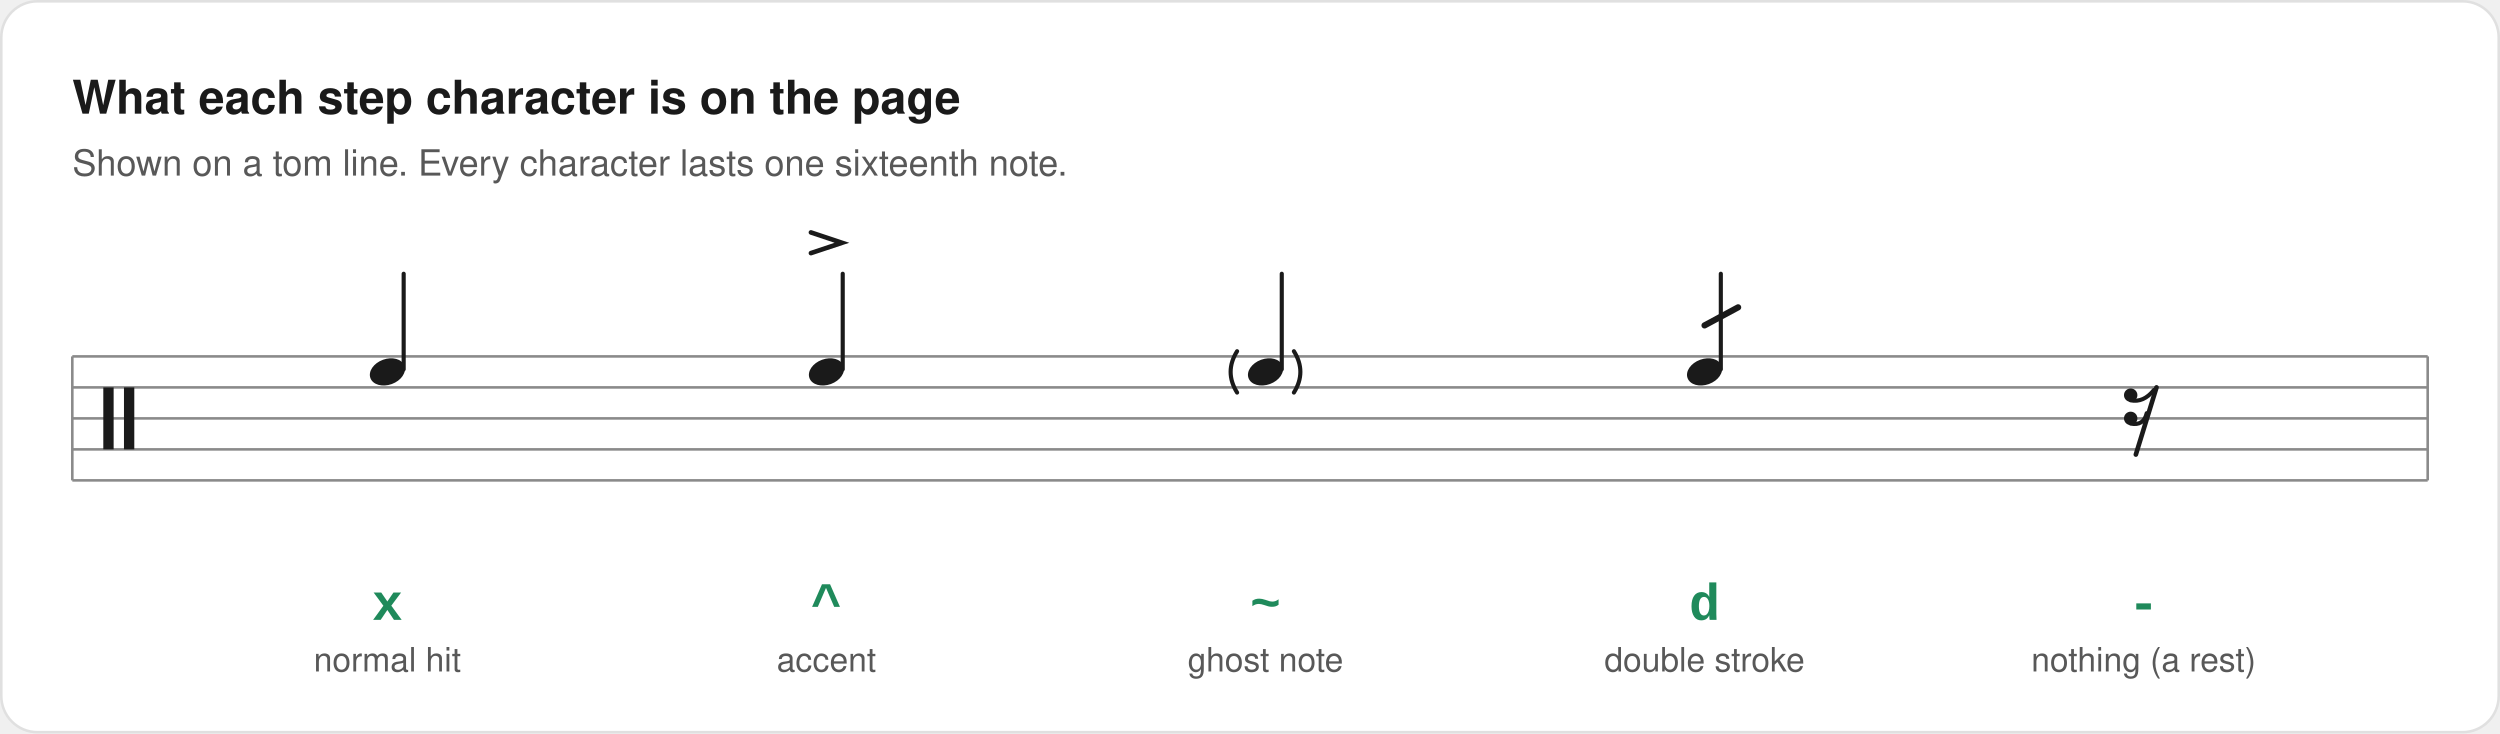
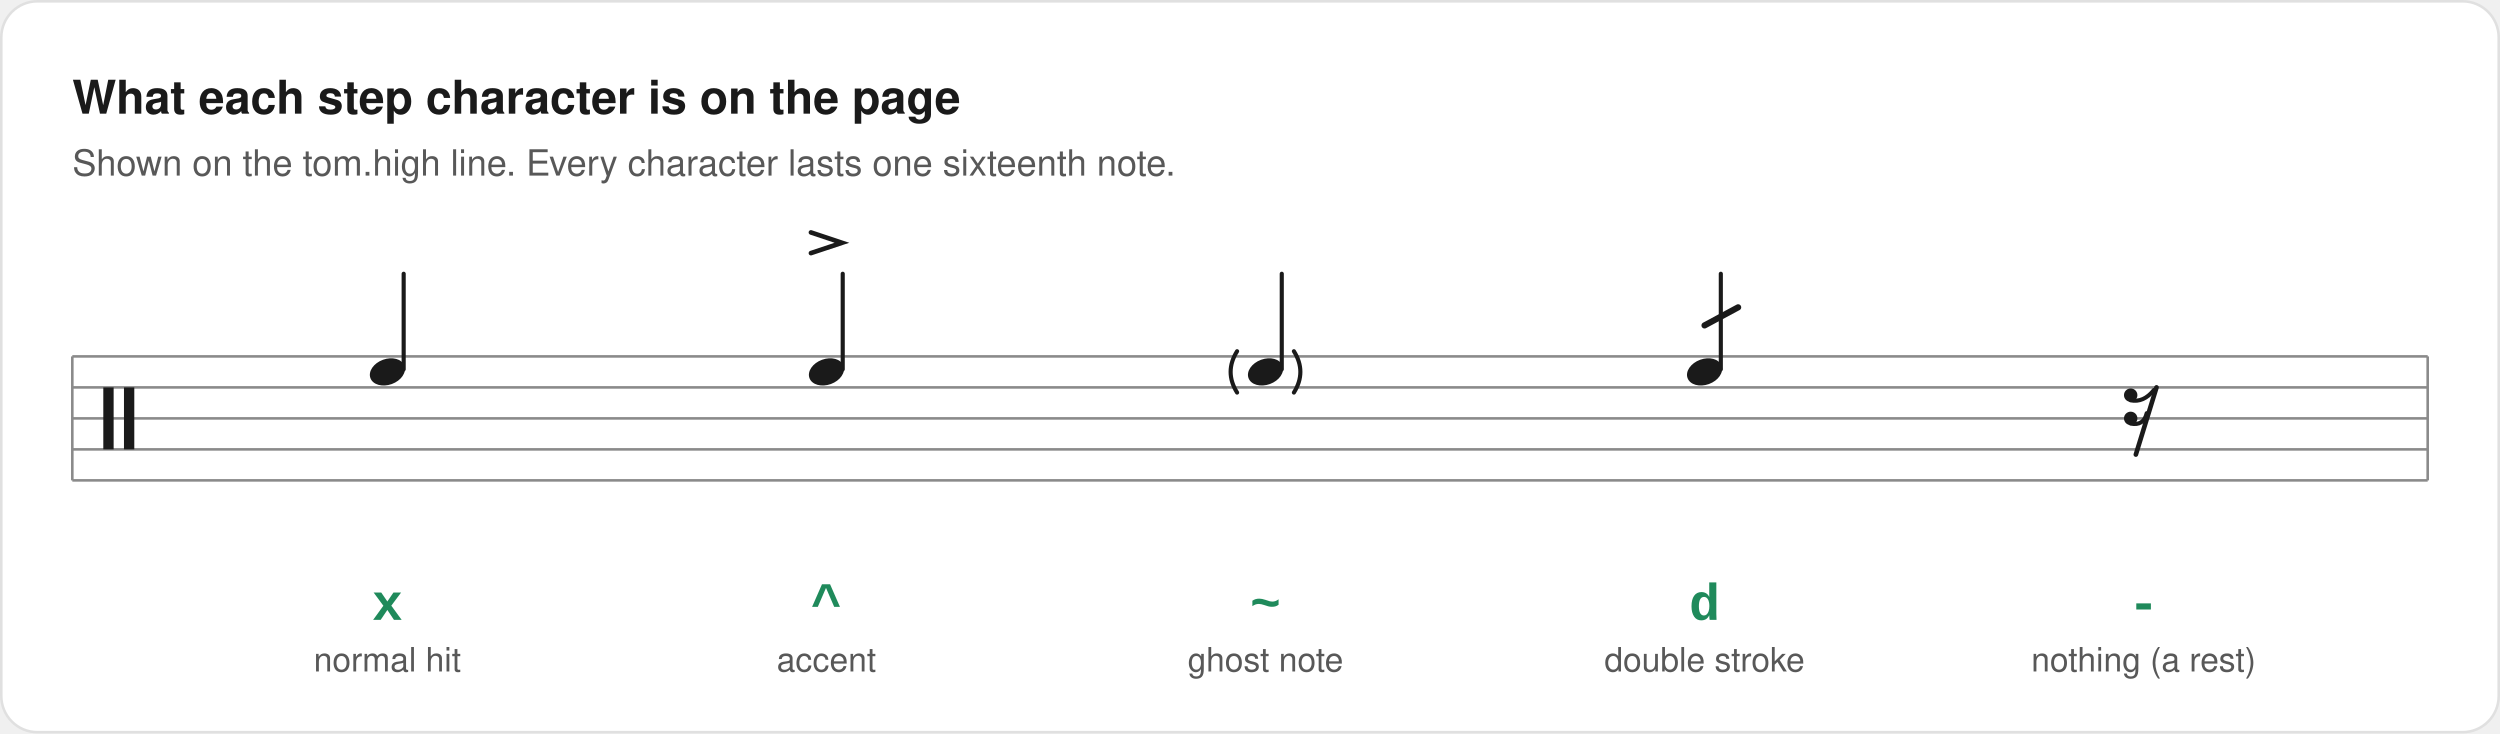
<svg xmlns="http://www.w3.org/2000/svg" width="968" height="284" viewBox="0 0 968 284" role="img">
  <style>
.card{fill:#ffffff;stroke:#e0e0e0}
.code{fill:#f5f5f5}
.m{font-family:ui-monospace,SFMono-Regular,Menlo,Consolas,'Liberation Mono',monospace;font-size:15px}
.s{font-family:-apple-system,BlinkMacSystemFont,'Segoe UI',Helvetica,Arial,sans-serif;font-size:14px;fill:#1a1a1a}
.h{font-family:-apple-system,BlinkMacSystemFont,'Segoe UI',Helvetica,Arial,sans-serif;font-size:18px;font-weight:700;fill:#1a1a1a}
.dim{fill:#585858} .mute{fill:#8a8a8a}
.kw{fill:#6f42c1;font-weight:600} .val{fill:#032f62} .inst{fill:#005cc5;font-weight:700}
.word{fill:#8a4cd4} .step{fill:#1f8a5b} .com{fill:#8a8a8a;font-style:italic} .p{fill:#999}
.root{fill:#1a1a1a;font-weight:600} .ext{fill:#d97706} .bar{fill:#c5c5c5}
.wire{stroke:#c9d4e3;stroke-width:1.5;fill:none} .dot{fill:#1a73e8}
.cell{fill:#ececec} .alt{fill:#e1e7f0} .hit{fill:#1a73e8} .soft{fill:#8ab4f8}
.rule{stroke:#1a1a1a;stroke-width:2} .grid{stroke:#d0d0d0;stroke-width:1}
.brace{stroke:#1a73e8;stroke-width:2;fill:none} .accent{fill:#1a73e8}
.ink{fill:#1a1a1a} .pen{stroke:#1a1a1a;fill:none;stroke-linecap:round} .staff{stroke:#8a8a8a;stroke-width:1}
@media (prefers-color-scheme: dark) {
.card{fill:#21252b;stroke:#353b46} .code{fill:#1b1e23}
.s,.h{fill:#e1e4e8} .dim{fill:#aab1bf} .mute{fill:#7c828c}
.kw{fill:#c792ea} .val{fill:#9ecbff} .inst{fill:#82aaff} .word{fill:#d39bff}
.step{fill:#80e7b3} .com{fill:#6b7280} .p{fill:#6b7280} .root{fill:#e1e4e8}
.ext{fill:#ffcb6b} .bar{fill:#4a5163} .wire{stroke:#3d4656} .dot{fill:#7eb6ff}
.cell{fill:#2c313a} .alt{fill:#343c4a} .hit{fill:#4f8fea} .soft{fill:#2f5f9e}
.rule{stroke:#e1e4e8} .ink{fill:#e1e4e8} .pen{stroke:#e1e4e8} .staff{stroke:#7c828c} .grid{stroke:#3d4656} .brace{stroke:#7eb6ff} .accent{fill:#7eb6ff}
}
</style>
  <rect class="card" x="0.5" y="0.5" width="967" height="283" rx="14" />
  <text class="h" x="28" y="44">What each step character is on the page</text>
-   <text class="s dim" x="28" y="68">Shown on a tom line. Every character lasts one sixteenth note.</text>
+   <text class="s dim" x="28" y="68">Shown on the tom.high line. Every character lasts one sixteenth note.</text>
  <path class="staff" d="M28 138 H940" />
  <path class="staff" d="M28 150 H940" />
  <path class="staff" d="M28 162 H940" />
  <path class="staff" d="M28 174 H940" />
  <path class="staff" d="M28 186 H940" />
  <rect class="ink" x="40" y="150" width="4" height="24" />
  <rect class="ink" x="48" y="150" width="4" height="24" />
  <path class="staff" d="M28 138 V186 M940 138 V186" />
  <ellipse class="ink" cx="150" cy="144.0" rx="7" ry="5" transform="rotate(-20 150 144.0)" />
  <path class="pen" stroke-width="1.6" d="M156.3 143.0 V106.0" />
  <text class="m step" x="150" y="240" text-anchor="middle" style="font-size:20px;font-weight:700">x</text>
  <text class="s dim" x="150" y="260" text-anchor="middle" style="font-size:13px">normal hit</text>
  <ellipse class="ink" cx="320" cy="144.0" rx="7" ry="5" transform="rotate(-20 320 144.0)" />
  <path class="pen" stroke-width="1.6" d="M326.3 143.0 V106.0" />
  <path class="pen" stroke-width="1.8" d="M314 90.0 L326 94.0 L314 98.0" />
  <text class="m step" x="320" y="240" text-anchor="middle" style="font-size:20px;font-weight:700">^</text>
  <text class="s dim" x="320" y="260" text-anchor="middle" style="font-size:13px">accent</text>
  <ellipse class="ink" cx="490" cy="144.0" rx="7" ry="5" transform="rotate(-20 490 144.0)" />
  <path class="pen" stroke-width="1.6" d="M496.3 143.0 V106.0" />
  <path class="pen" stroke-width="1.6" d="M479 136.0 Q474 144.0 479 152.0" />
  <path class="pen" stroke-width="1.6" d="M501 136.0 Q506 144.0 501 152.0" />
  <text class="m step" x="490" y="240" text-anchor="middle" style="font-size:20px;font-weight:700">~</text>
  <text class="s dim" x="490" y="260" text-anchor="middle" style="font-size:13px">ghost note</text>
  <ellipse class="ink" cx="660" cy="144.0" rx="7" ry="5" transform="rotate(-20 660 144.0)" />
  <path class="pen" stroke-width="1.6" d="M666.3 143.0 V106.0" />
  <path class="pen" stroke-width="2.4" d="M660 126.0 L673 119.0" />
  <text class="m step" x="660" y="240" text-anchor="middle" style="font-size:20px;font-weight:700">d</text>
  <text class="s dim" x="660" y="260" text-anchor="middle" style="font-size:13px">double stroke</text>
  <path class="pen" stroke-width="1.8" d="M835 150 L827 176" />
  <circle class="ink" cx="825" cy="153" r="2.6" />
  <path class="pen" stroke-width="1.6" d="M825 155 Q830 156 834.0 151" />
  <circle class="ink" cx="825" cy="162" r="2.6" />
  <path class="pen" stroke-width="1.6" d="M825 164 Q830 165 831.2 160" />
  <text class="m step" x="830" y="240" text-anchor="middle" style="font-size:20px;font-weight:700">-</text>
  <text class="s dim" x="830" y="260" text-anchor="middle" style="font-size:13px">nothing (a rest)</text>
</svg>
